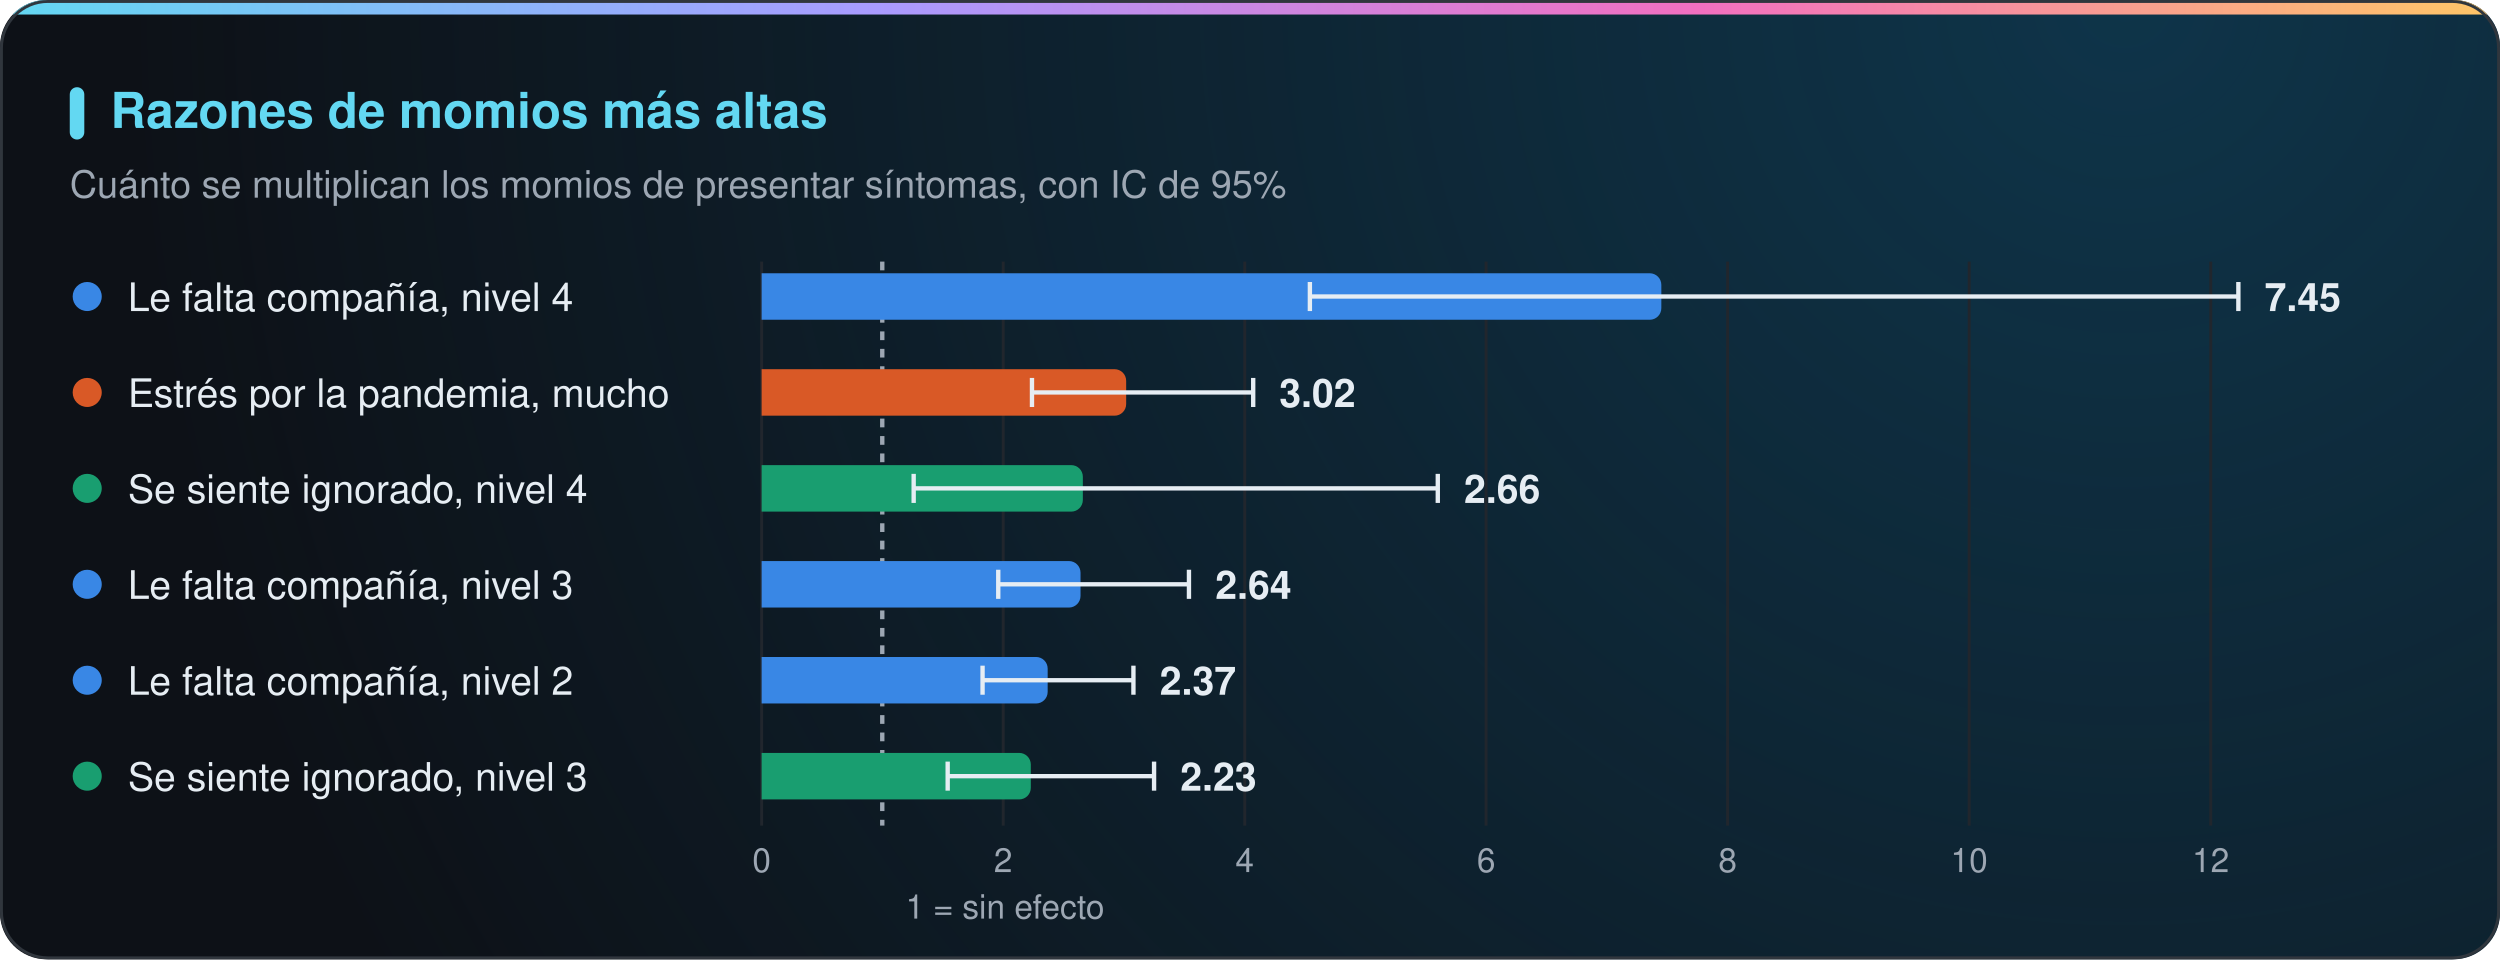
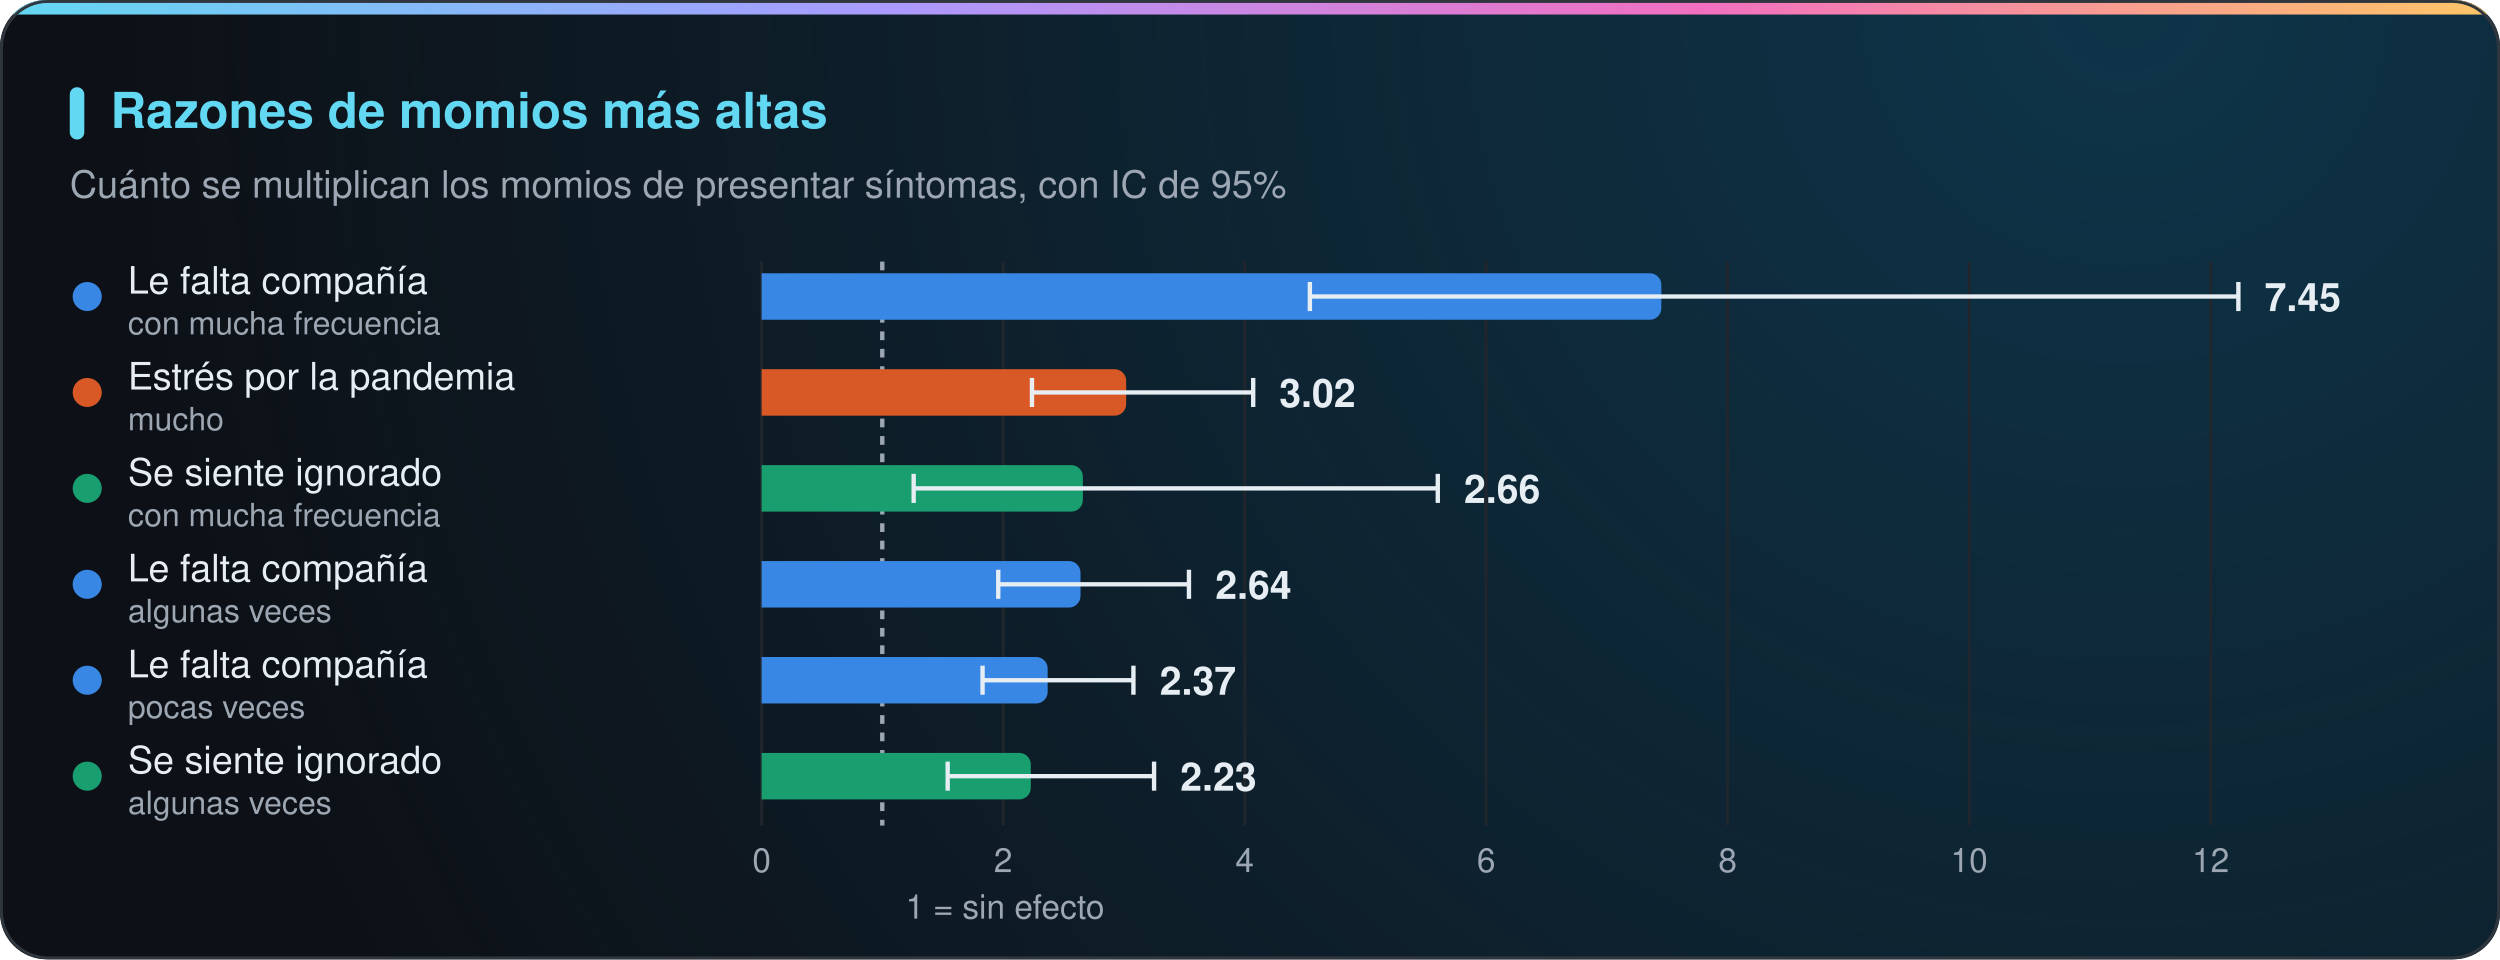
<svg xmlns="http://www.w3.org/2000/svg" viewBox="0 0 860 330" width="860" height="330" font-family="Segoe UI,Helvetica,Arial,sans-serif" role="img" aria-label="Razones de momios más altas con intervalos de confianza de 95%">
  <defs>
    <linearGradient id="g1" x1="0" y1="0" x2="1" y2="1">
      <stop offset="0" stop-color="#63D8F2" />
      <stop offset="1" stop-color="#A99BFF" />
    </linearGradient>
    <linearGradient id="g2" x1="0" y1="0" x2="1" y2="1">
      <stop offset="0" stop-color="#F26FC0" />
      <stop offset="1" stop-color="#8E7BFF" />
    </linearGradient>
    <linearGradient id="g3" x1="0" y1="0" x2="1" y2="1">
      <stop offset="0" stop-color="#C9F04E" />
      <stop offset="1" stop-color="#49D8B8" />
    </linearGradient>
    <linearGradient id="g4" x1="0" y1="0" x2="1" y2="1">
      <stop offset="0" stop-color="#FFC766" />
      <stop offset="1" stop-color="#F26FC0" />
    </linearGradient>
    <linearGradient id="gh" x1="0" y1="0" x2="1" y2="1">
      <stop offset="0" stop-color="#63D8F2" />
      <stop offset="1" stop-color="#F26FC0" />
    </linearGradient>
    <linearGradient id="bar" gradientUnits="userSpaceOnUse" x1="0" y1="0" x2="860" y2="0">
      <stop offset="0" stop-color="#63D8F2" />
      <stop offset=".35" stop-color="#A99BFF" />
      <stop offset=".68" stop-color="#F26FC0" />
      <stop offset="1" stop-color="#FFC766" />
    </linearGradient>
    <radialGradient id="gl" cx="731.0" cy="0" r="688.0" gradientUnits="userSpaceOnUse">
      <stop offset="0" stop-color="#0F4C6B" stop-opacity=".6" />
      <stop offset="1" stop-color="#0F4C6B" stop-opacity="0" />
    </radialGradient>
    <clipPath id="c">
      <rect width="860" height="330" rx="16" />
    </clipPath>
    <style>
.ring{animation:ring 1.8s ease-out both}@keyframes ring{from{stroke-dasharray:0 300}}
.grow{transform-box:fill-box;transform-origin:left center;animation:grow 1.4s cubic-bezier(.2,.8,.2,1) both}@keyframes grow{from{transform:scaleX(0)}}
.em{transform-box:fill-box;transform-origin:center;animation:em 8s ease-in-out infinite alternate}@keyframes em{to{transform:rotate(14deg) scale(1.05)}}
@media (prefers-reduced-motion:reduce){.ring,.grow,.em{animation:none}}
</style>
  </defs>
  <g clip-path="url(#c)">
    <rect width="860" height="330" fill="#0d1117" />
    <rect width="860" height="330" fill="url(#gl)" />
    <rect width="860" height="5" fill="url(#bar)" />
    <rect x="24" y="30" width="5" height="18" rx="2.5" fill="#63D8F2" />
    <text x="38" y="44" font-size="17" fill="#63D8F2" font-weight="700" text-anchor="start">Razones de momios más altas</text>
    <text x="24" y="68" font-size="13" fill="#9da7b3" font-weight="400" text-anchor="start">Cuánto se multiplican los momios de presentar síntomas, con IC de 95%</text>
    <line x1="262.0" y1="90" x2="262.0" y2="284" stroke="#21262d" stroke-width="1" />
    <text x="262.0" y="300" font-size="11.5" fill="#9da7b3" font-weight="400" text-anchor="middle">0</text>
    <line x1="345.1" y1="90" x2="345.1" y2="284" stroke="#21262d" stroke-width="1" />
    <text x="345.077" y="300" font-size="11.5" fill="#9da7b3" font-weight="400" text-anchor="middle">2</text>
    <line x1="428.2" y1="90" x2="428.2" y2="284" stroke="#21262d" stroke-width="1" />
    <text x="428.154" y="300" font-size="11.5" fill="#9da7b3" font-weight="400" text-anchor="middle">4</text>
    <line x1="511.2" y1="90" x2="511.2" y2="284" stroke="#21262d" stroke-width="1" />
    <text x="511.231" y="300" font-size="11.5" fill="#9da7b3" font-weight="400" text-anchor="middle">6</text>
    <line x1="594.3" y1="90" x2="594.3" y2="284" stroke="#21262d" stroke-width="1" />
    <text x="594.308" y="300" font-size="11.5" fill="#9da7b3" font-weight="400" text-anchor="middle">8</text>
    <line x1="677.4" y1="90" x2="677.4" y2="284" stroke="#21262d" stroke-width="1" />
    <text x="677.385" y="300" font-size="11.5" fill="#9da7b3" font-weight="400" text-anchor="middle">10</text>
    <line x1="760.5" y1="90" x2="760.5" y2="284" stroke="#21262d" stroke-width="1" />
    <text x="760.462" y="300" font-size="11.5" fill="#9da7b3" font-weight="400" text-anchor="middle">12</text>
    <line x1="303.5" y1="90" x2="303.5" y2="284" stroke="#9da7b3" stroke-width="1.5" stroke-dasharray="3 3" />
    <text x="311.538" y="316" font-size="11.5" fill="#9da7b3" font-weight="400" text-anchor="start">1 = sin efecto</text>
    <circle cx="30" cy="102" r="5" fill="#3987e5" />
-     <text x="44" y="107" font-size="13.5" fill="#e6edf3" font-weight="500" text-anchor="start">Le falta compañía, nivel 4</text>
+     <text x="44" y="101" font-size="13" fill="#e6edf3" font-weight="500" text-anchor="start">Le falta compañía</text>
+     <text x="44" y="115" font-size="11" fill="#9da7b3" font-weight="400" text-anchor="start">con mucha frecuencia</text>
    <path d="M262 94 h305.5 a4 4 0 0 1 4 4 v8 a4 4 0 0 1 -4 4 h-305.5 z" fill="#3987e5" />
    <line x1="450.6" y1="102" x2="770.0" y2="102" stroke="#e6edf3" stroke-width="1.5" />
    <line x1="450.6" y1="97" x2="450.6" y2="107" stroke="#e6edf3" stroke-width="1.5" />
    <line x1="770.0" y1="97" x2="770.0" y2="107" stroke="#e6edf3" stroke-width="1.5" />
    <text x="779.015" y="107" font-size="13.5" fill="#e6edf3" font-weight="700" text-anchor="start" font-variant-numeric="tabular-nums">7.45</text>
    <circle cx="30" cy="135" r="5" fill="#d95926" />
-     <text x="44" y="140" font-size="13.5" fill="#e6edf3" font-weight="500" text-anchor="start">Estrés por la pandemia, mucho</text>
+     <text x="44" y="134" font-size="13" fill="#e6edf3" font-weight="500" text-anchor="start">Estrés por la pandemia</text>
+     <text x="44" y="148" font-size="11" fill="#9da7b3" font-weight="400" text-anchor="start">mucho</text>
    <path d="M262 127 h121.4 a4 4 0 0 1 4 4 v8 a4 4 0 0 1 -4 4 h-121.4 z" fill="#d95926" />
    <line x1="355.0" y1="135" x2="431.1" y2="135" stroke="#e6edf3" stroke-width="1.5" />
    <line x1="355.0" y1="130" x2="355.0" y2="140" stroke="#e6edf3" stroke-width="1.5" />
    <line x1="431.1" y1="130" x2="431.1" y2="140" stroke="#e6edf3" stroke-width="1.5" />
    <text x="440.062" y="140" font-size="13.5" fill="#e6edf3" font-weight="700" text-anchor="start" font-variant-numeric="tabular-nums">3.02</text>
    <circle cx="30" cy="168" r="5" fill="#199e70" />
-     <text x="44" y="173" font-size="13.5" fill="#e6edf3" font-weight="500" text-anchor="start">Se siente ignorado, nivel 4</text>
+     <text x="44" y="167" font-size="13" fill="#e6edf3" font-weight="500" text-anchor="start">Se siente ignorado</text>
+     <text x="44" y="181" font-size="11" fill="#9da7b3" font-weight="400" text-anchor="start">con mucha frecuencia</text>
    <path d="M262 160 h106.5 a4 4 0 0 1 4 4 v8 a4 4 0 0 1 -4 4 h-106.5 z" fill="#199e70" />
    <line x1="314.3" y1="168" x2="494.6" y2="168" stroke="#e6edf3" stroke-width="1.5" />
    <line x1="314.3" y1="163" x2="314.3" y2="173" stroke="#e6edf3" stroke-width="1.5" />
    <line x1="494.6" y1="163" x2="494.6" y2="173" stroke="#e6edf3" stroke-width="1.5" />
    <text x="503.615" y="173" font-size="13.5" fill="#e6edf3" font-weight="700" text-anchor="start" font-variant-numeric="tabular-nums">2.66</text>
    <circle cx="30" cy="201" r="5" fill="#3987e5" />
-     <text x="44" y="206" font-size="13.5" fill="#e6edf3" font-weight="500" text-anchor="start">Le falta compañía, nivel 3</text>
+     <text x="44" y="200" font-size="13" fill="#e6edf3" font-weight="500" text-anchor="start">Le falta compañía</text>
+     <text x="44" y="214" font-size="11" fill="#9da7b3" font-weight="400" text-anchor="start">algunas veces</text>
    <path d="M262 193 h105.7 a4 4 0 0 1 4 4 v8 a4 4 0 0 1 -4 4 h-105.7 z" fill="#3987e5" />
    <line x1="343.4" y1="201" x2="409.0" y2="201" stroke="#e6edf3" stroke-width="1.5" />
    <line x1="343.4" y1="196" x2="343.4" y2="206" stroke="#e6edf3" stroke-width="1.5" />
    <line x1="409.0" y1="196" x2="409.0" y2="206" stroke="#e6edf3" stroke-width="1.5" />
    <text x="418.046" y="206" font-size="13.5" fill="#e6edf3" font-weight="700" text-anchor="start" font-variant-numeric="tabular-nums">2.64</text>
    <circle cx="30" cy="234" r="5" fill="#3987e5" />
-     <text x="44" y="239" font-size="13.5" fill="#e6edf3" font-weight="500" text-anchor="start">Le falta compañía, nivel 2</text>
+     <text x="44" y="233" font-size="13" fill="#e6edf3" font-weight="500" text-anchor="start">Le falta compañía</text>
+     <text x="44" y="247" font-size="11" fill="#9da7b3" font-weight="400" text-anchor="start">pocas veces</text>
    <path d="M262 226 h94.4 a4 4 0 0 1 4 4 v8 a4 4 0 0 1 -4 4 h-94.4 z" fill="#3987e5" />
    <line x1="338.0" y1="234" x2="389.9" y2="234" stroke="#e6edf3" stroke-width="1.5" />
    <line x1="338.0" y1="229" x2="338.0" y2="239" stroke="#e6edf3" stroke-width="1.5" />
    <line x1="389.9" y1="229" x2="389.9" y2="239" stroke="#e6edf3" stroke-width="1.5" />
    <text x="398.938" y="239" font-size="13.5" fill="#e6edf3" font-weight="700" text-anchor="start" font-variant-numeric="tabular-nums">2.37</text>
    <circle cx="30" cy="267" r="5" fill="#199e70" />
-     <text x="44" y="272" font-size="13.5" fill="#e6edf3" font-weight="500" text-anchor="start">Se siente ignorado, nivel 3</text>
+     <text x="44" y="266" font-size="13" fill="#e6edf3" font-weight="500" text-anchor="start">Se siente ignorado</text>
+     <text x="44" y="280" font-size="11" fill="#9da7b3" font-weight="400" text-anchor="start">algunas veces</text>
    <path d="M262 259 h88.6 a4 4 0 0 1 4 4 v8 a4 4 0 0 1 -4 4 h-88.6 z" fill="#199e70" />
    <line x1="326.0" y1="267" x2="397.0" y2="267" stroke="#e6edf3" stroke-width="1.5" />
    <line x1="326.0" y1="262" x2="326.0" y2="272" stroke="#e6edf3" stroke-width="1.5" />
    <line x1="397.0" y1="262" x2="397.0" y2="272" stroke="#e6edf3" stroke-width="1.5" />
    <text x="406.0" y="272" font-size="13.5" fill="#e6edf3" font-weight="700" text-anchor="start" font-variant-numeric="tabular-nums">2.23</text>
  </g>
  <rect x=".5" y=".5" width="859" height="329" rx="16" fill="none" stroke="#30363d" />
</svg>
